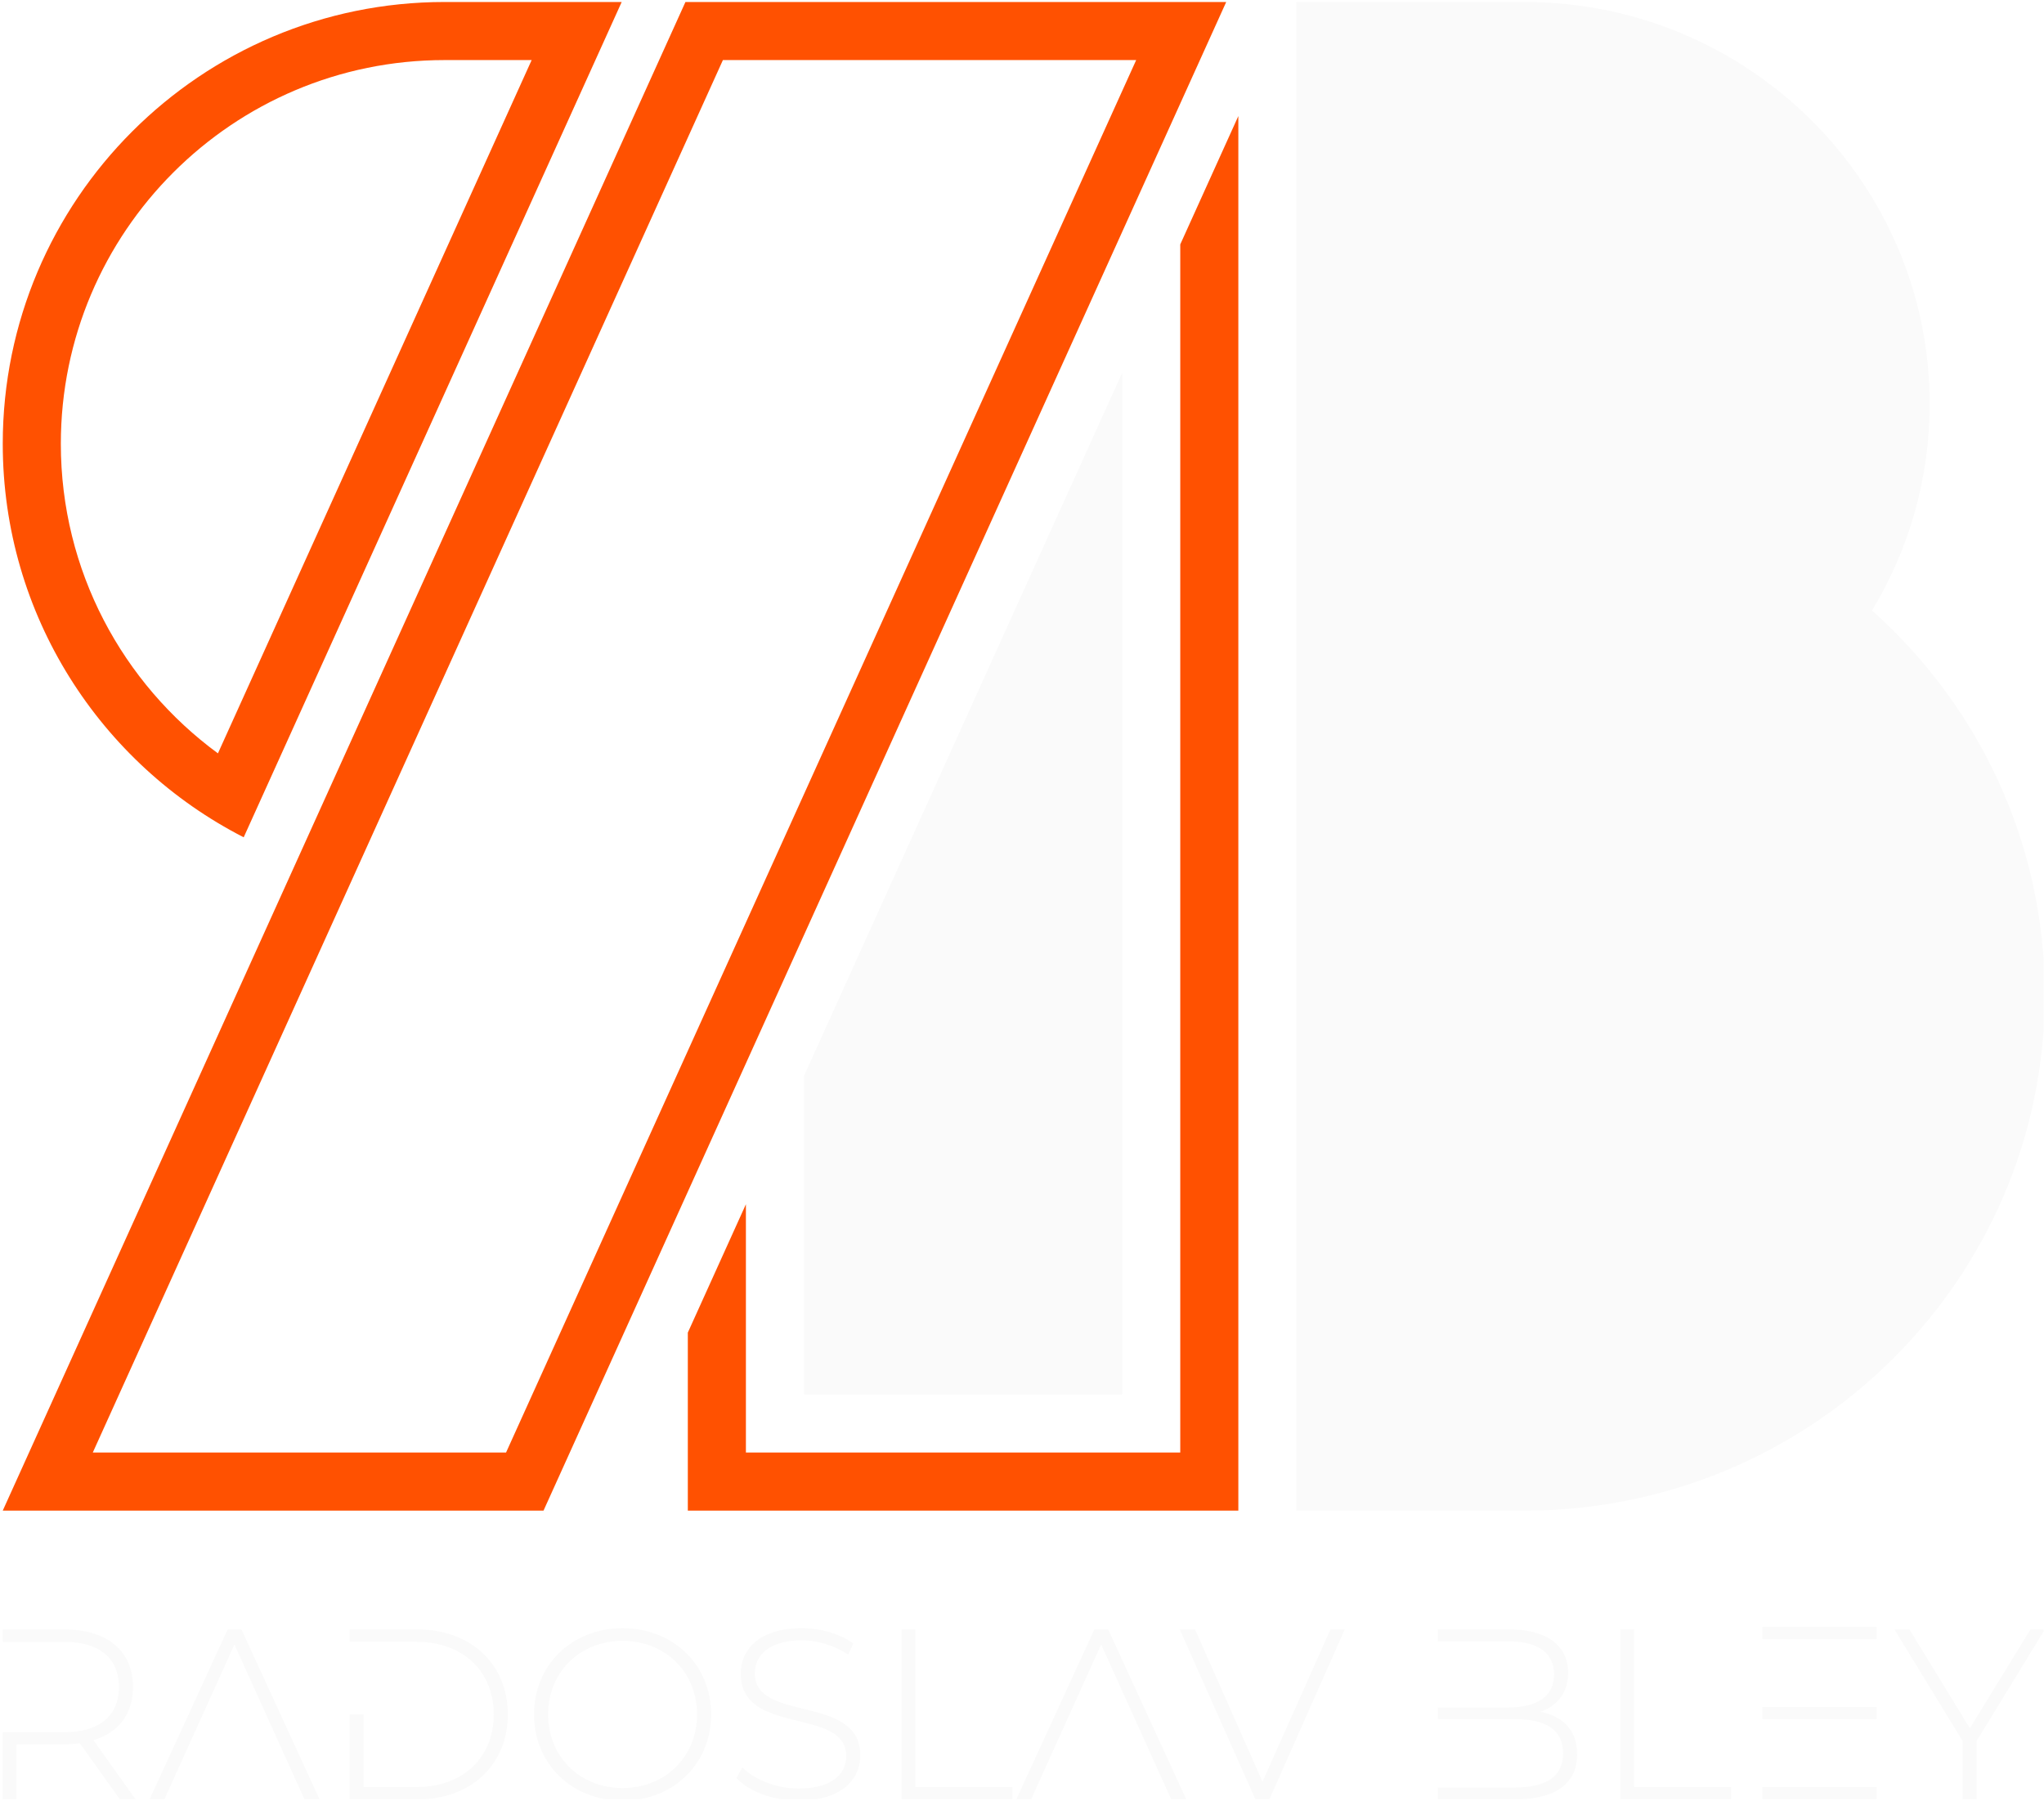
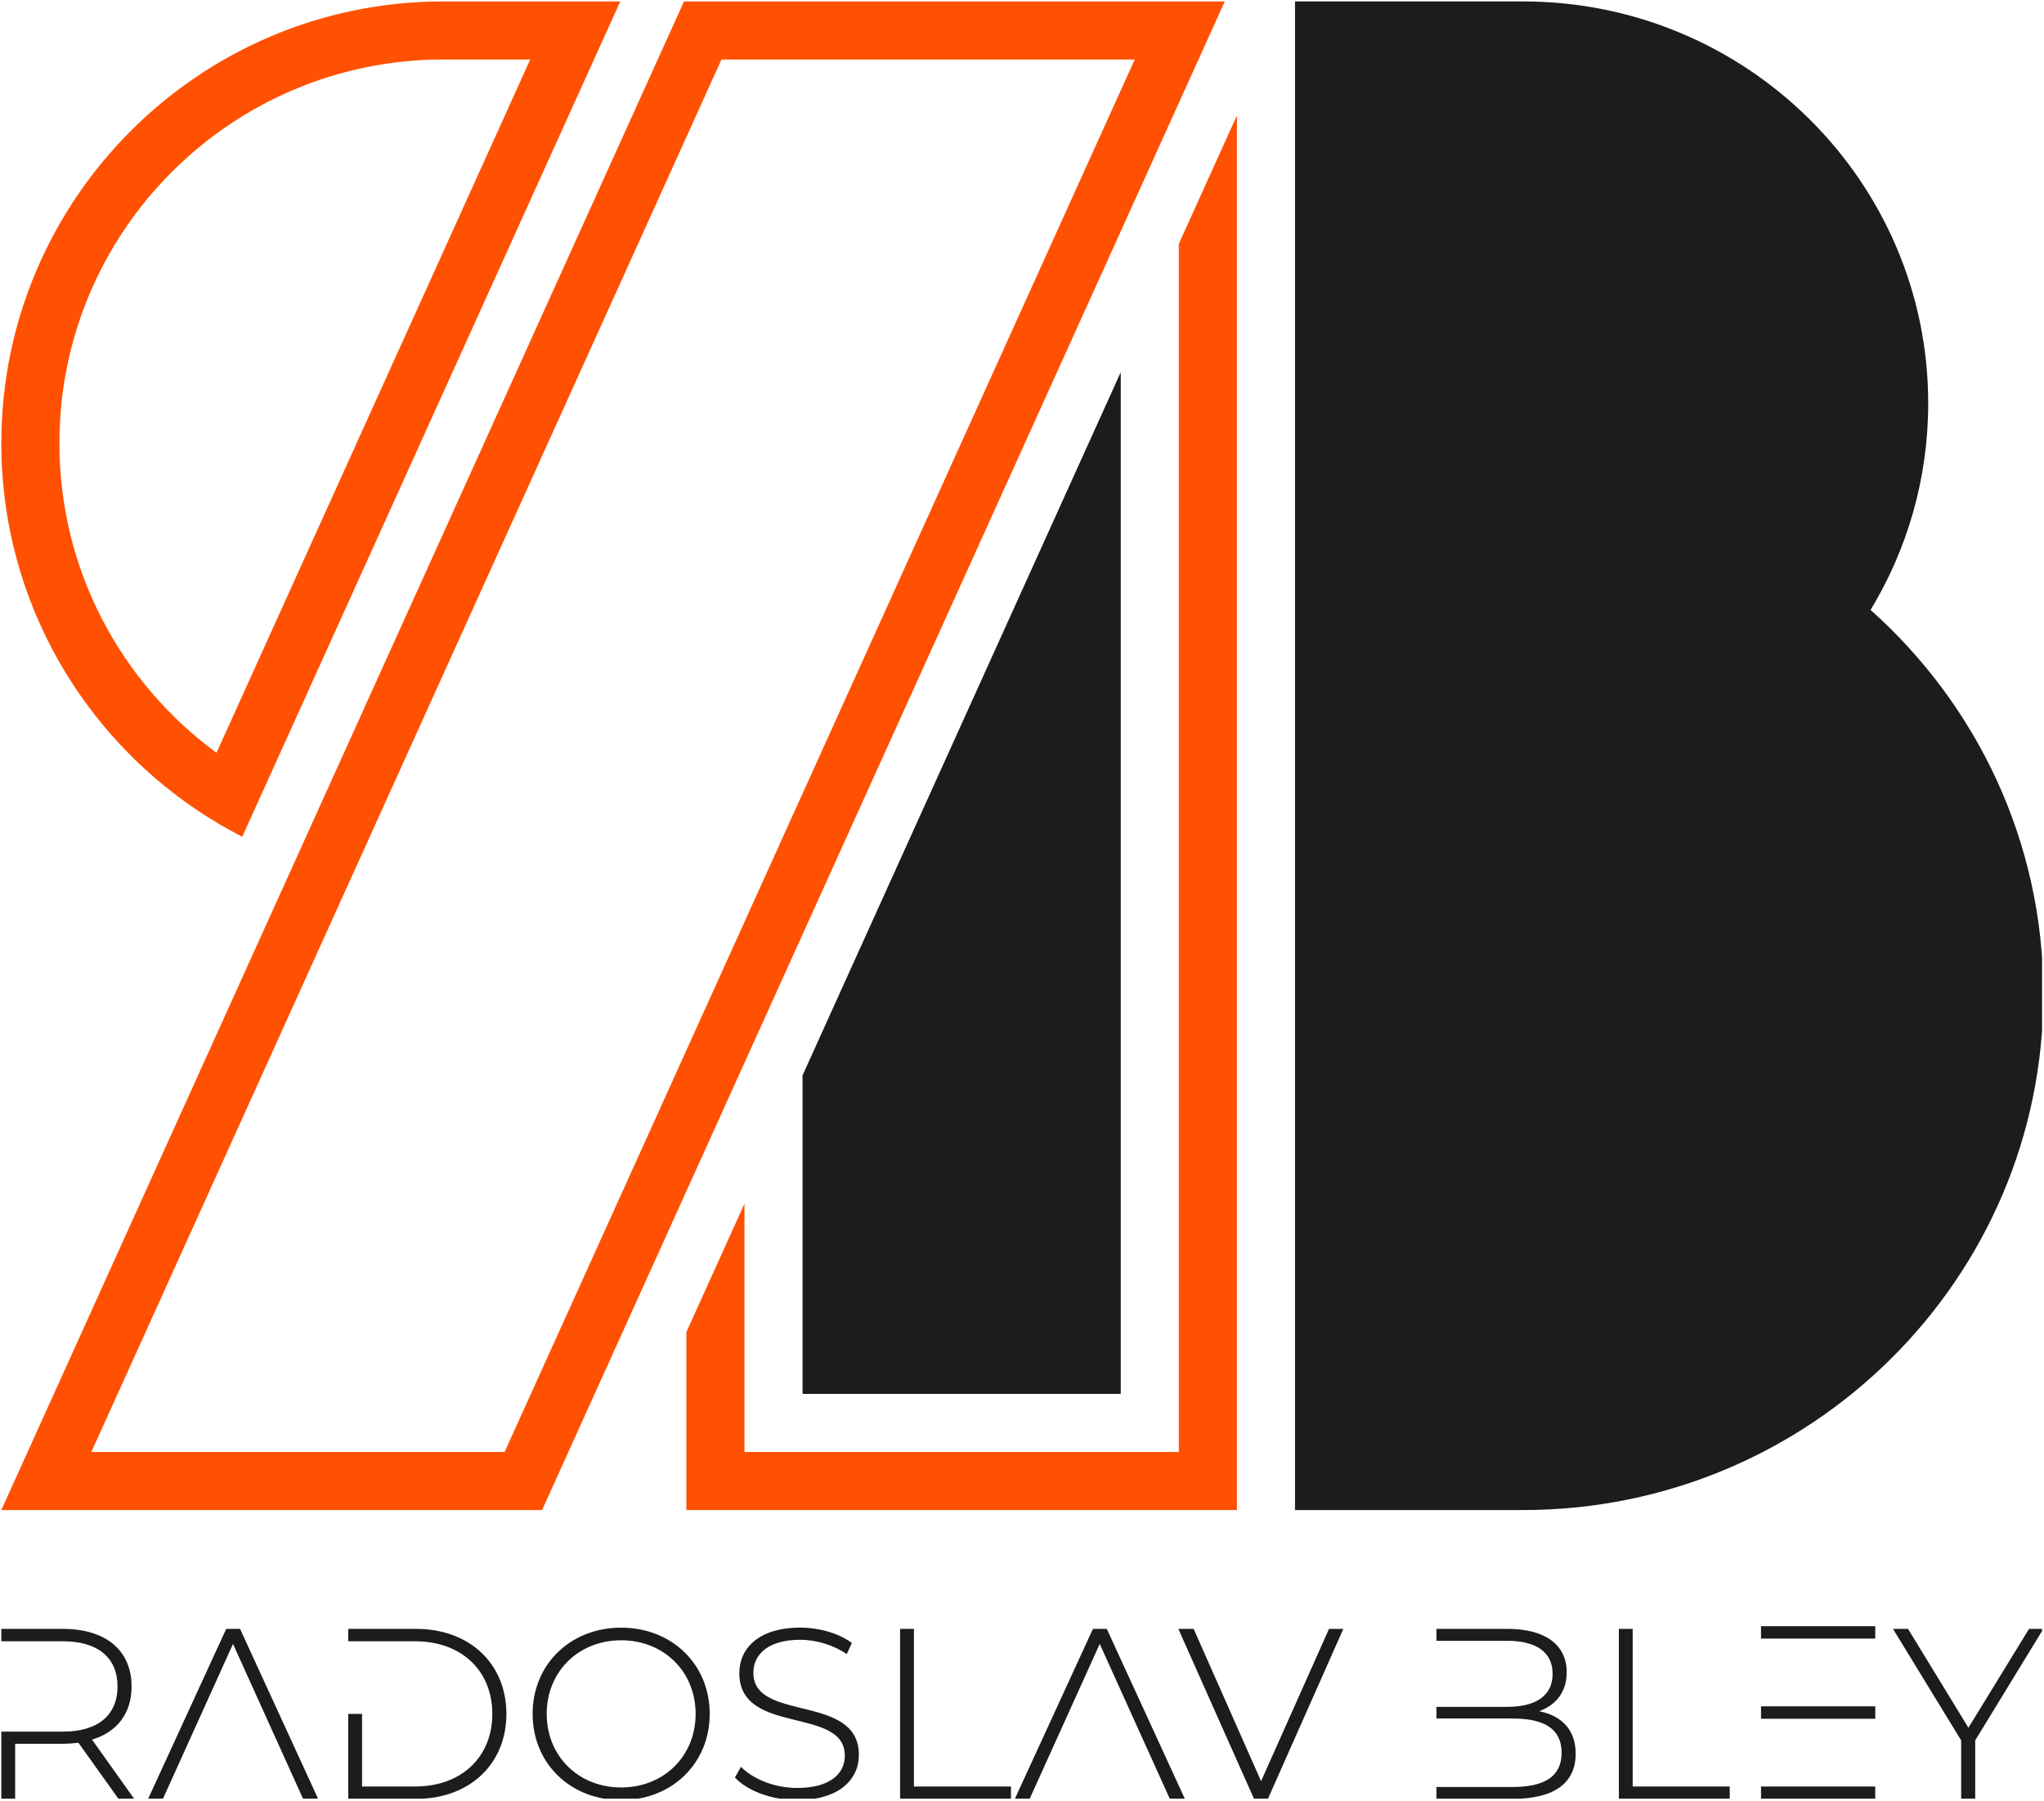
<svg xmlns="http://www.w3.org/2000/svg" width="100%" height="100%" viewBox="0 0 915 806" version="1.1" xml:space="preserve" style="fill-rule:evenodd;clip-rule:evenodd;stroke-linejoin:round;stroke-miterlimit:2;">
-   <g transform="matrix(1,0,0,1,0,-855)">
-     <g id="full_color-dark" transform="matrix(1,0,0,1,-57.9493,680.61)">
-       <rect x="58.591" y="174.642" width="914.128" height="805.252" style="fill-opacity:0;" />
-       <clipPath id="_clip1">
-         <rect x="58.591" y="174.642" width="914.128" height="805.252" />
-       </clipPath>
-       <g clip-path="url(#_clip1)">
-         <g id="Letter-B" transform="matrix(1,0,0,1,0.590958,0.6417)">
-           <path d="M559.704,340.628L559.704,798.042L417.263,798.042L417.263,655.429L559.704,340.628ZM637.719,850.042L637.719,174.642L739.784,174.642C839.892,174.642 921.167,255.264 921.167,354.568C921.167,388.382 911.743,420.029 895.361,447.066C942.839,489.379 972.719,550.744 972.719,618.978C972.719,746.506 868.345,850.042 739.784,850.042L637.719,850.042Z" style="fill:rgb(250,250,250);" />
-         </g>
-         <g id="Letter-R" transform="matrix(1,0,0,1,0.590958,0.6417)">
-           <path d="M611.704,225.706L611.704,850.042L365.263,850.042L365.263,770.351L391.263,712.89L391.263,824.042L585.704,824.042L585.704,283.167L611.704,225.706ZM166.449,548.602C102.443,515.837 58.591,449.212 58.591,372.426C58.591,263.266 147.215,174.642 256.375,174.642L335.659,174.642L166.449,548.602ZM154.916,511.021L295.356,200.642L256.375,200.642C161.565,200.642 84.591,277.616 84.591,372.426C84.591,429.296 112.291,479.745 154.916,511.021ZM300.666,850.042L58.591,850.042L364.196,174.642L606.272,174.642L300.666,850.042ZM565.97,200.642L380.97,200.642L98.893,824.042L283.893,824.042L565.97,200.642Z" style="fill:rgb(255,81,1);" />
-         </g>
-         <g id="Name" transform="matrix(0.946753,0,0,0.946753,5.00869,61.6735)">
-           <path d="M120.09,969.97L112.63,969.97L93.7,943.44C91.41,943.67 89,943.9 86.36,943.9L63.76,943.9L63.76,969.97L57.22,969.97L57.22,938.16L86.35,938.16C103.1,938.16 112.16,930.24 112.16,916.8C112.16,903.36 103.1,895.44 86.35,895.44L57.22,895.44L57.22,889.58L86.35,889.58C106.54,889.58 118.81,899.69 118.81,916.8C118.81,929.55 111.93,938.39 100.11,941.95L120.07,969.97L120.09,969.97ZM133.63,969.97L126.63,969.97L163.56,889.57L170.1,889.57L207.03,969.97L199.92,969.97L166.77,896.69L133.62,969.97L133.63,969.97ZM227.79,929.77L227.79,964.11L252.79,964.11C275.16,964.11 289.38,949.87 289.38,929.77C289.38,909.67 275.16,895.43 252.79,895.43L221.25,895.43L221.25,889.57L253.25,889.57C278.83,889.57 296.03,906.22 296.03,929.77C296.03,953.32 278.82,969.97 253.25,969.97L221.25,969.97L221.25,929.77L227.79,929.77ZM308.43,929.77C308.43,906.34 326.32,889 350.3,889C374.28,889 392.17,906.34 392.17,929.77C392.17,953.2 374.28,970.54 350.3,970.54C326.32,970.54 308.43,953.2 308.43,929.77ZM385.51,929.77C385.51,909.79 370.48,894.97 350.3,894.97C330.12,894.97 315.09,909.79 315.09,929.77C315.09,949.75 330.12,964.57 350.3,964.57C370.48,964.57 385.51,949.75 385.51,929.77ZM404.08,959.86L406.95,954.81C412.46,960.44 422.66,964.8 433.45,964.8C449.16,964.8 456.05,958.02 456.05,949.52C456.05,925.98 406.16,940.22 406.16,910.47C406.16,899.1 414.99,888.99 434.95,888.99C443.9,888.99 453.19,891.63 459.38,896.23L456.97,901.51C450.2,896.92 442.17,894.73 434.95,894.73C419.7,894.73 412.81,901.74 412.81,910.35C412.81,933.89 462.7,919.88 462.7,949.17C462.7,960.66 453.52,970.53 433.45,970.53C421.52,970.53 409.94,966.17 404.09,959.85L404.08,959.86ZM482.19,969.97L482.19,889.57L488.73,889.57L488.73,964.11L534.61,964.11L534.61,969.97L482.19,969.97ZM543.44,969.97L536.44,969.97L573.37,889.57L579.91,889.57L616.84,969.97L609.73,969.97L576.58,896.69L543.43,969.97L543.44,969.97ZM656.09,969.97L649.54,969.97L613.75,889.57L620.98,889.57L652.87,961.58L684.99,889.57L691.76,889.57L656.09,969.97ZM735.79,889.57L769.51,889.57C786.94,889.57 797.38,896.92 797.38,910.13C797.38,919.55 792.1,925.75 784.3,928.51C795.31,930.69 801.62,937.58 801.62,948.61C801.62,962.28 791.76,969.97 771.8,969.97L735.78,969.97L735.78,964.34L771.8,964.34C786.83,964.34 794.97,959.4 794.97,948.15C794.97,936.9 786.83,931.96 771.8,931.96L735.78,931.96L735.78,926.45L769.27,926.45C782.8,926.45 790.72,921.17 790.72,910.83C790.72,900.49 782.81,895.21 769.27,895.21L735.78,895.21L735.78,889.58L735.79,889.57ZM822.04,969.97L822.04,889.57L828.58,889.57L828.58,964.11L874.46,964.11L874.46,969.97L822.04,969.97ZM889.25,888.31L943.27,888.31L943.27,894.17L889.25,894.17L889.25,888.31ZM889.25,926.21L943.27,926.21L943.27,932.07L889.25,932.07L889.25,926.21ZM889.25,969.97L943.27,969.97L943.27,964.11L889.25,964.11L889.25,969.97ZM990.53,969.97L983.88,969.97L983.88,942.29L951.65,889.57L958.76,889.57L987.32,936.32L1015.99,889.57L1022.76,889.57L990.53,942.29L990.53,969.97Z" style="fill:rgb(250,250,250);fill-rule:nonzero;" />
-         </g>
+   <g id="full_color-light" transform="matrix(1,0,0,1,-58.591,-174.642)">
+     <rect x="58.591" y="174.642" width="914.128" height="805.252" style="fill:none;" />
+     <clipPath id="_clip1">
+       <rect x="58.591" y="174.642" width="914.128" height="805.252" />
+     </clipPath>
+     <g clip-path="url(#_clip1)">
+       <g id="Letter-B" transform="matrix(1,0,0,1,0.590958,0.6417)">
+         <path d="M559.704,340.628L559.704,798.042L417.263,798.042L417.263,655.429L559.704,340.628ZM637.719,850.042L637.719,174.642L739.784,174.642C839.892,174.642 921.167,255.264 921.167,354.568C921.167,388.382 911.743,420.029 895.361,447.066C942.839,489.379 972.719,550.744 972.719,618.978C972.719,746.506 868.345,850.042 739.784,850.042L637.719,850.042Z" style="fill:rgb(28,28,30);" />
+       </g>
+       <g id="Letter-R" transform="matrix(1,0,0,1,0.590958,0.6417)">
+         <path d="M611.704,225.706L611.704,850.042L365.263,850.042L365.263,770.351L391.263,712.89L391.263,824.042L585.704,824.042L585.704,283.167L611.704,225.706ZM166.449,548.602C102.443,515.837 58.591,449.212 58.591,372.426C58.591,263.266 147.215,174.642 256.375,174.642L335.659,174.642L166.449,548.602ZM154.916,511.021L295.356,200.642L256.375,200.642C161.565,200.642 84.591,277.616 84.591,372.426C84.591,429.296 112.291,479.745 154.916,511.021ZM300.666,850.042L58.591,850.042L364.196,174.642L606.272,174.642L300.666,850.042ZM565.97,200.642L380.97,200.642L98.893,824.042L283.893,824.042L565.97,200.642Z" style="fill:rgb(255,81,1);" />
+       </g>
+       <g id="Name" transform="matrix(0.946753,0,0,0.946753,5.00869,61.6735)">
+         <path d="M120.09,969.97L112.63,969.97L93.7,943.44C91.41,943.67 89,943.9 86.36,943.9L63.76,943.9L63.76,969.97L57.22,969.97L57.22,938.16L86.35,938.16C103.1,938.16 112.16,930.24 112.16,916.8C112.16,903.36 103.1,895.44 86.35,895.44L57.22,895.44L57.22,889.58L86.35,889.58C106.54,889.58 118.81,899.69 118.81,916.8C118.81,929.55 111.93,938.39 100.11,941.95L120.07,969.97L120.09,969.97ZM133.63,969.97L126.63,969.97L163.56,889.57L170.1,889.57L207.03,969.97L199.92,969.97L166.77,896.69L133.62,969.97L133.63,969.97ZM227.79,929.77L227.79,964.11L252.79,964.11C275.16,964.11 289.38,949.87 289.38,929.77C289.38,909.67 275.16,895.43 252.79,895.43L221.25,895.43L221.25,889.57L253.25,889.57C278.83,889.57 296.03,906.22 296.03,929.77C296.03,953.32 278.82,969.97 253.25,969.97L221.25,969.97L221.25,929.77L227.79,929.77ZM308.43,929.77C308.43,906.34 326.32,889 350.3,889C374.28,889 392.17,906.34 392.17,929.77C392.17,953.2 374.28,970.54 350.3,970.54C326.32,970.54 308.43,953.2 308.43,929.77ZM385.51,929.77C385.51,909.79 370.48,894.97 350.3,894.97C330.12,894.97 315.09,909.79 315.09,929.77C315.09,949.75 330.12,964.57 350.3,964.57C370.48,964.57 385.51,949.75 385.51,929.77ZM404.08,959.86L406.95,954.81C412.46,960.44 422.66,964.8 433.45,964.8C449.16,964.8 456.05,958.02 456.05,949.52C456.05,925.98 406.16,940.22 406.16,910.47C406.16,899.1 414.99,888.99 434.95,888.99C443.9,888.99 453.19,891.63 459.38,896.23L456.97,901.51C450.2,896.92 442.17,894.73 434.95,894.73C419.7,894.73 412.81,901.74 412.81,910.35C412.81,933.89 462.7,919.88 462.7,949.17C462.7,960.66 453.52,970.53 433.45,970.53C421.52,970.53 409.94,966.17 404.09,959.85L404.08,959.86ZM482.19,969.97L482.19,889.57L488.73,889.57L488.73,964.11L534.61,964.11L534.61,969.97L482.19,969.97ZM543.44,969.97L536.44,969.97L573.37,889.57L579.91,889.57L616.84,969.97L609.73,969.97L576.58,896.69L543.43,969.97L543.44,969.97ZM656.09,969.97L649.54,969.97L613.75,889.57L620.98,889.57L652.87,961.58L684.99,889.57L691.76,889.57L656.09,969.97ZM735.79,889.57L769.51,889.57C786.94,889.57 797.38,896.92 797.38,910.13C797.38,919.55 792.1,925.75 784.3,928.51C795.31,930.69 801.62,937.58 801.62,948.61C801.62,962.28 791.76,969.97 771.8,969.97L735.78,969.97L735.78,964.34L771.8,964.34C786.83,964.34 794.97,959.4 794.97,948.15C794.97,936.9 786.83,931.96 771.8,931.96L735.78,931.96L735.78,926.45L769.27,926.45C782.8,926.45 790.72,921.17 790.72,910.83C790.72,900.49 782.81,895.21 769.27,895.21L735.78,895.21L735.78,889.58L735.79,889.57ZM822.04,969.97L822.04,889.57L828.58,889.57L828.58,964.11L874.46,964.11L874.46,969.97L822.04,969.97ZM889.25,888.31L943.27,888.31L943.27,894.17L889.25,894.17L889.25,888.31ZM889.25,926.21L943.27,926.21L943.27,932.07L889.25,932.07L889.25,926.21ZM889.25,969.97L943.27,969.97L943.27,964.11L889.25,964.11L889.25,969.97ZM990.53,969.97L983.88,969.97L983.88,942.29L951.65,889.57L958.76,889.57L987.32,936.32L1015.99,889.57L1022.76,889.57L990.53,942.29L990.53,969.97Z" style="fill:rgb(28,28,30);fill-rule:nonzero;" />
      </g>
    </g>
  </g>
</svg>
